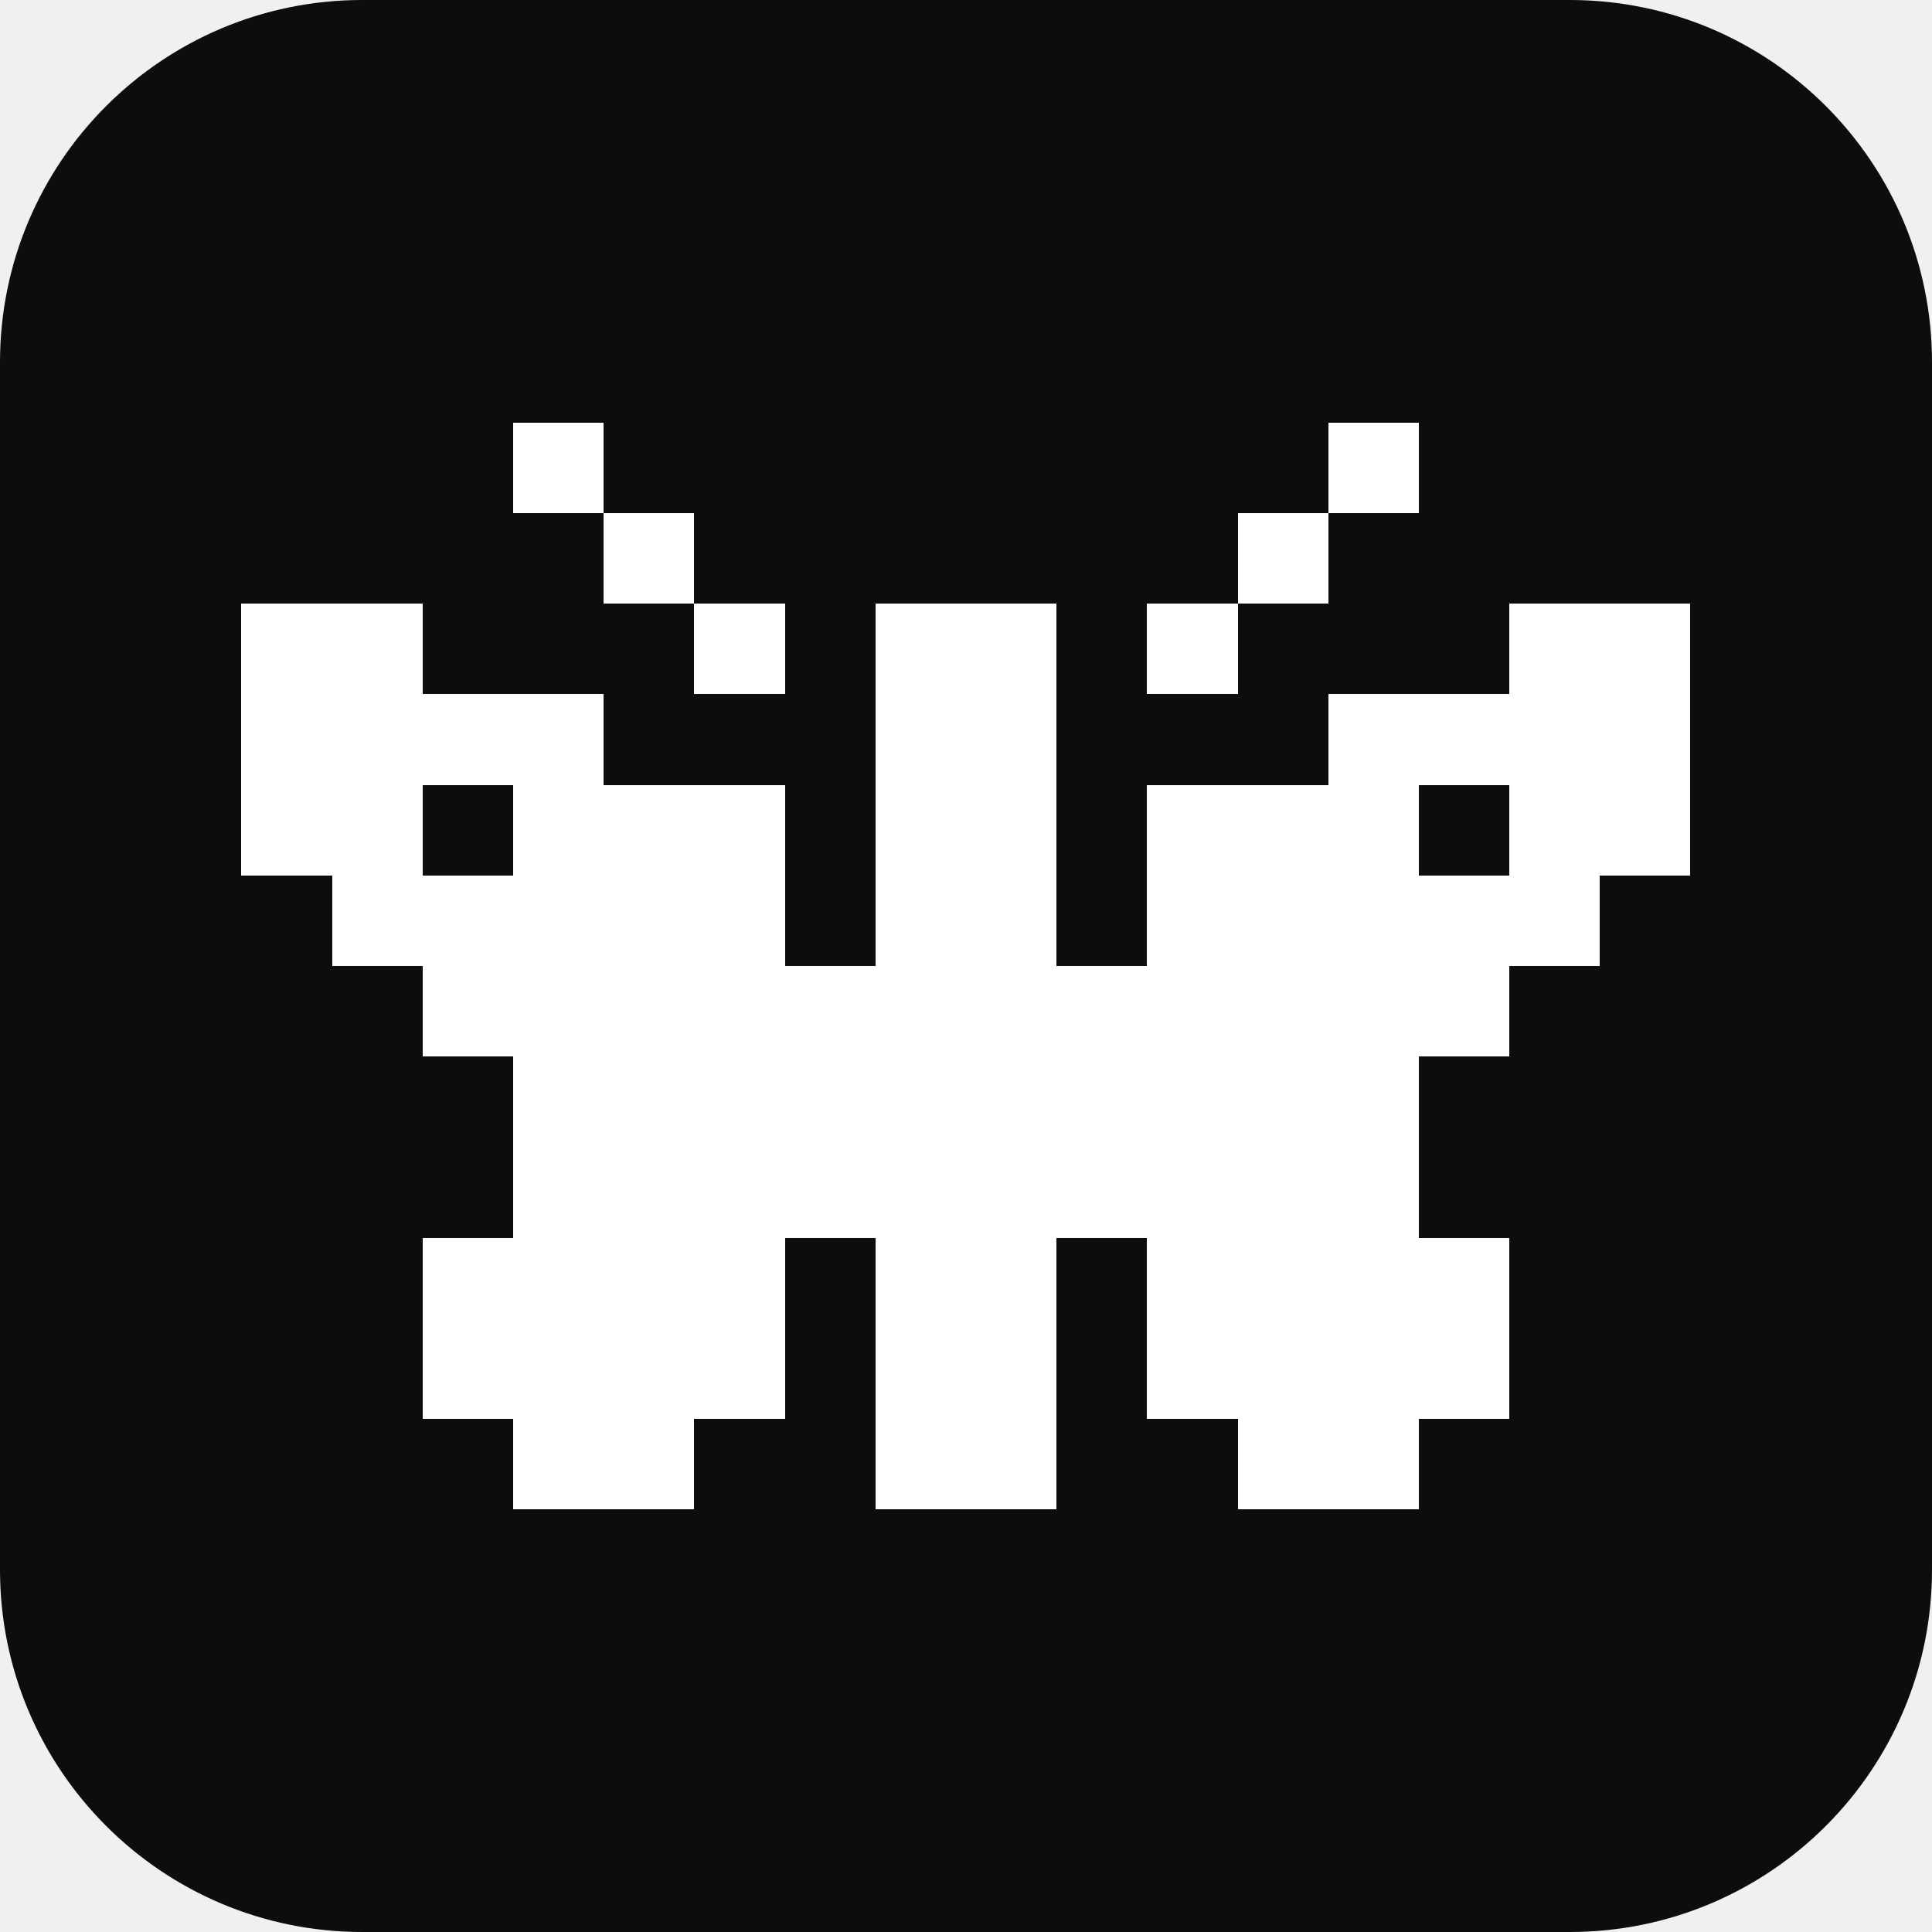
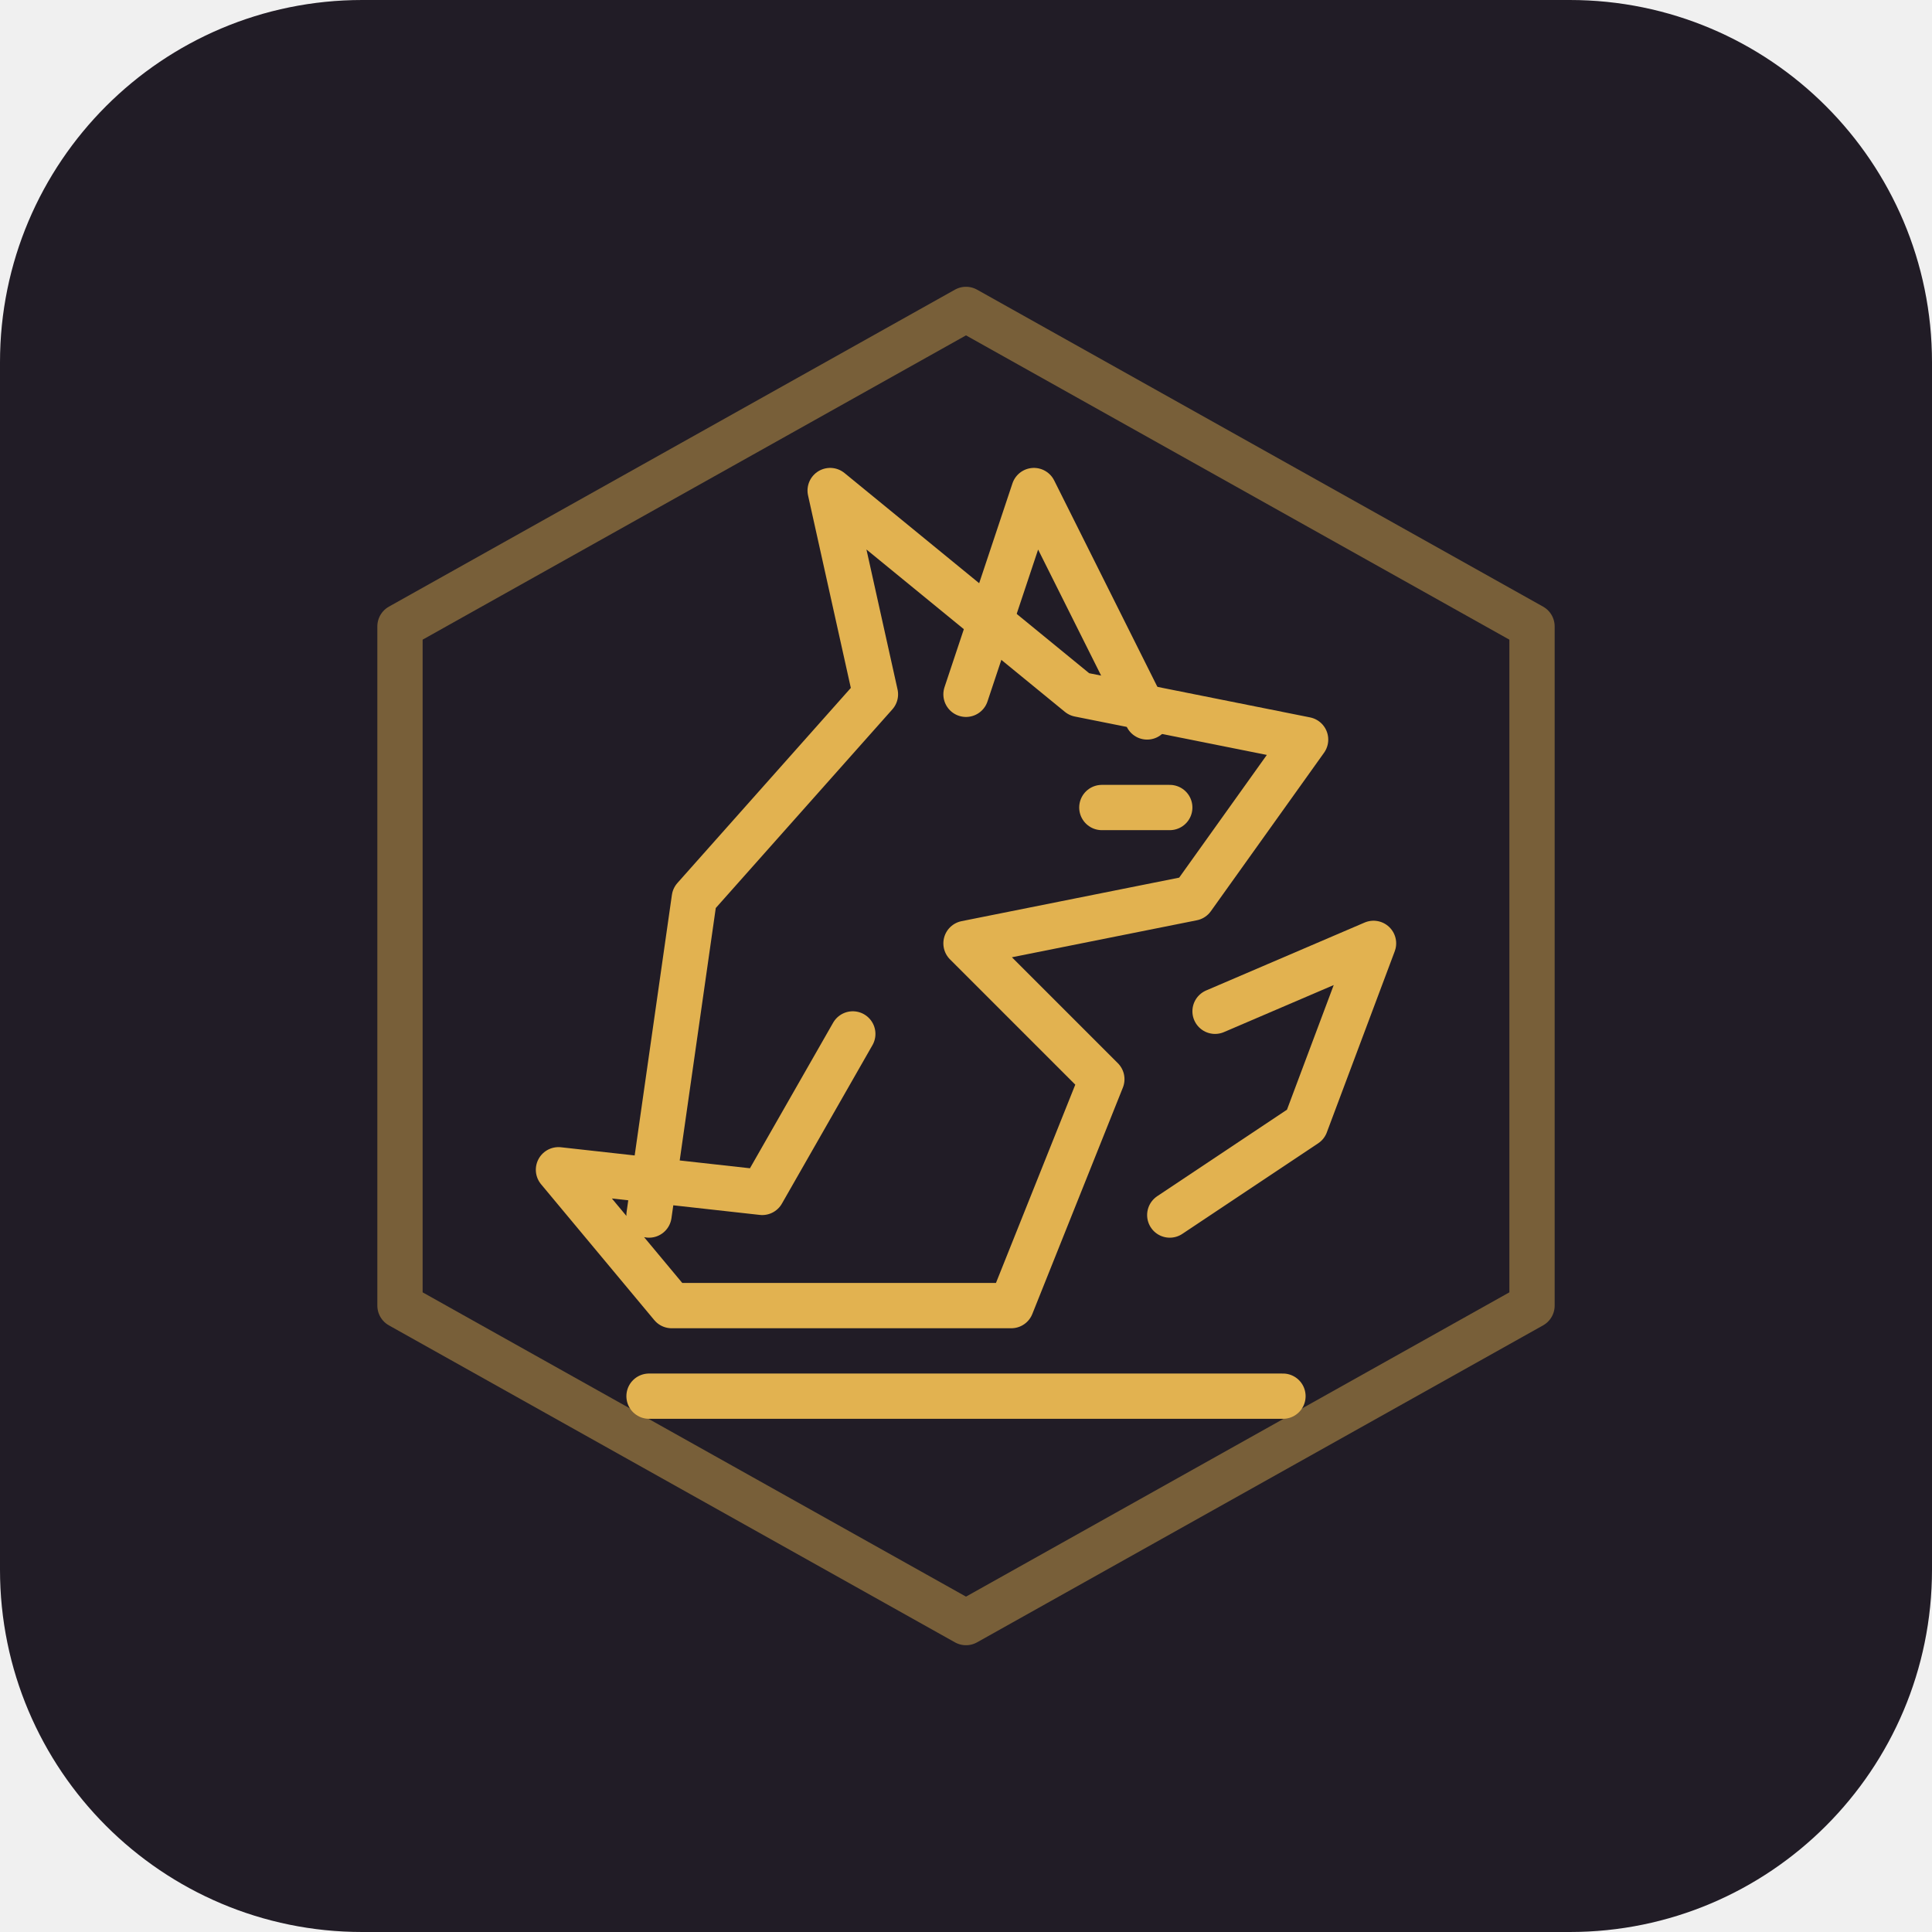
- <svg xmlns="http://www.w3.org/2000/svg" width="128" height="128" viewBox="0 0 128 128" shape-rendering="crispEdges">
-   <rect width="128" height="128" rx="24" fill="#0d0d0f" shape-rendering="geometricPrecision" />
-   <g fill="#fff">
-     <rect x="34" y="28" width="6" height="6" />
-     <rect x="88" y="28" width="6" height="6" />
-     <rect x="40" y="34" width="6" height="6" />
-     <rect x="82" y="34" width="6" height="6" />
-     <rect x="16" y="40" width="6" height="6" />
-     <rect x="22" y="40" width="6" height="6" />
-     <rect x="46" y="40" width="6" height="6" />
-     <rect x="58" y="40" width="6" height="6" />
-     <rect x="64" y="40" width="6" height="6" />
-     <rect x="76" y="40" width="6" height="6" />
-     <rect x="100" y="40" width="6" height="6" />
-     <rect x="106" y="40" width="6" height="6" />
-     <rect x="16" y="46" width="6" height="6" />
-     <rect x="22" y="46" width="6" height="6" />
-     <rect x="28" y="46" width="6" height="6" />
-     <rect x="34" y="46" width="6" height="6" />
-     <rect x="58" y="46" width="6" height="6" />
-     <rect x="64" y="46" width="6" height="6" />
-     <rect x="88" y="46" width="6" height="6" />
-     <rect x="94" y="46" width="6" height="6" />
-     <rect x="100" y="46" width="6" height="6" />
-     <rect x="106" y="46" width="6" height="6" />
-     <rect x="16" y="52" width="6" height="6" />
-     <rect x="22" y="52" width="6" height="6" />
-     <rect x="34" y="52" width="6" height="6" />
-     <rect x="40" y="52" width="6" height="6" />
-     <rect x="46" y="52" width="6" height="6" />
-     <rect x="58" y="52" width="6" height="6" />
-     <rect x="64" y="52" width="6" height="6" />
-     <rect x="76" y="52" width="6" height="6" />
-     <rect x="82" y="52" width="6" height="6" />
-     <rect x="88" y="52" width="6" height="6" />
-     <rect x="100" y="52" width="6" height="6" />
-     <rect x="106" y="52" width="6" height="6" />
-     <rect x="22" y="58" width="6" height="6" />
-     <rect x="28" y="58" width="6" height="6" />
-     <rect x="34" y="58" width="6" height="6" />
-     <rect x="40" y="58" width="6" height="6" />
-     <rect x="46" y="58" width="6" height="6" />
-     <rect x="58" y="58" width="6" height="6" />
-     <rect x="64" y="58" width="6" height="6" />
-     <rect x="76" y="58" width="6" height="6" />
-     <rect x="82" y="58" width="6" height="6" />
-     <rect x="88" y="58" width="6" height="6" />
-     <rect x="94" y="58" width="6" height="6" />
-     <rect x="100" y="58" width="6" height="6" />
-     <rect x="28" y="64" width="6" height="6" />
-     <rect x="34" y="64" width="6" height="6" />
-     <rect x="40" y="64" width="6" height="6" />
-     <rect x="46" y="64" width="6" height="6" />
-     <rect x="52" y="64" width="6" height="6" />
-     <rect x="58" y="64" width="6" height="6" />
-     <rect x="64" y="64" width="6" height="6" />
-     <rect x="70" y="64" width="6" height="6" />
-     <rect x="76" y="64" width="6" height="6" />
-     <rect x="82" y="64" width="6" height="6" />
-     <rect x="88" y="64" width="6" height="6" />
-     <rect x="94" y="64" width="6" height="6" />
-     <rect x="34" y="70" width="6" height="6" />
-     <rect x="40" y="70" width="6" height="6" />
-     <rect x="46" y="70" width="6" height="6" />
-     <rect x="52" y="70" width="6" height="6" />
-     <rect x="58" y="70" width="6" height="6" />
-     <rect x="64" y="70" width="6" height="6" />
-     <rect x="70" y="70" width="6" height="6" />
-     <rect x="76" y="70" width="6" height="6" />
-     <rect x="82" y="70" width="6" height="6" />
-     <rect x="88" y="70" width="6" height="6" />
-     <rect x="34" y="76" width="6" height="6" />
-     <rect x="40" y="76" width="6" height="6" />
-     <rect x="46" y="76" width="6" height="6" />
-     <rect x="52" y="76" width="6" height="6" />
-     <rect x="58" y="76" width="6" height="6" />
-     <rect x="64" y="76" width="6" height="6" />
-     <rect x="70" y="76" width="6" height="6" />
-     <rect x="76" y="76" width="6" height="6" />
-     <rect x="82" y="76" width="6" height="6" />
-     <rect x="88" y="76" width="6" height="6" />
-     <rect x="28" y="82" width="6" height="6" />
-     <rect x="34" y="82" width="6" height="6" />
-     <rect x="40" y="82" width="6" height="6" />
-     <rect x="46" y="82" width="6" height="6" />
-     <rect x="58" y="82" width="6" height="6" />
-     <rect x="64" y="82" width="6" height="6" />
-     <rect x="76" y="82" width="6" height="6" />
-     <rect x="82" y="82" width="6" height="6" />
-     <rect x="88" y="82" width="6" height="6" />
-     <rect x="94" y="82" width="6" height="6" />
-     <rect x="28" y="88" width="6" height="6" />
-     <rect x="34" y="88" width="6" height="6" />
-     <rect x="40" y="88" width="6" height="6" />
-     <rect x="46" y="88" width="6" height="6" />
-     <rect x="58" y="88" width="6" height="6" />
-     <rect x="64" y="88" width="6" height="6" />
-     <rect x="76" y="88" width="6" height="6" />
-     <rect x="82" y="88" width="6" height="6" />
-     <rect x="88" y="88" width="6" height="6" />
-     <rect x="94" y="88" width="6" height="6" />
-     <rect x="34" y="94" width="6" height="6" />
-     <rect x="40" y="94" width="6" height="6" />
-     <rect x="58" y="94" width="6" height="6" />
-     <rect x="64" y="94" width="6" height="6" />
-     <rect x="82" y="94" width="6" height="6" />
-     <rect x="88" y="94" width="6" height="6" />
+ <svg xmlns="http://www.w3.org/2000/svg" width="128" height="128" viewBox="0 0 128 128">
+   <rect width="128" height="128" rx="24" fill="#211c26" />
+   <g transform="translate(16 16) scale(1.5)" fill="none" stroke="#e2b250" stroke-width="2" stroke-linecap="round" stroke-linejoin="round">
+     <path d="M32 3 57 17v30L32 61 7 47V17Z" opacity=".45" />
+     <path d="m18 43 2-14 8-9-2-9 11 9 10 2-5 7-10 2 6 6-4 10H19l-5-6 9 1 4-7" />
+     <path d="m32 20 3-9 5 10M38 25h3M18 51h28M43 34l7-3-3 8-6 4" />
  </g>
</svg>
